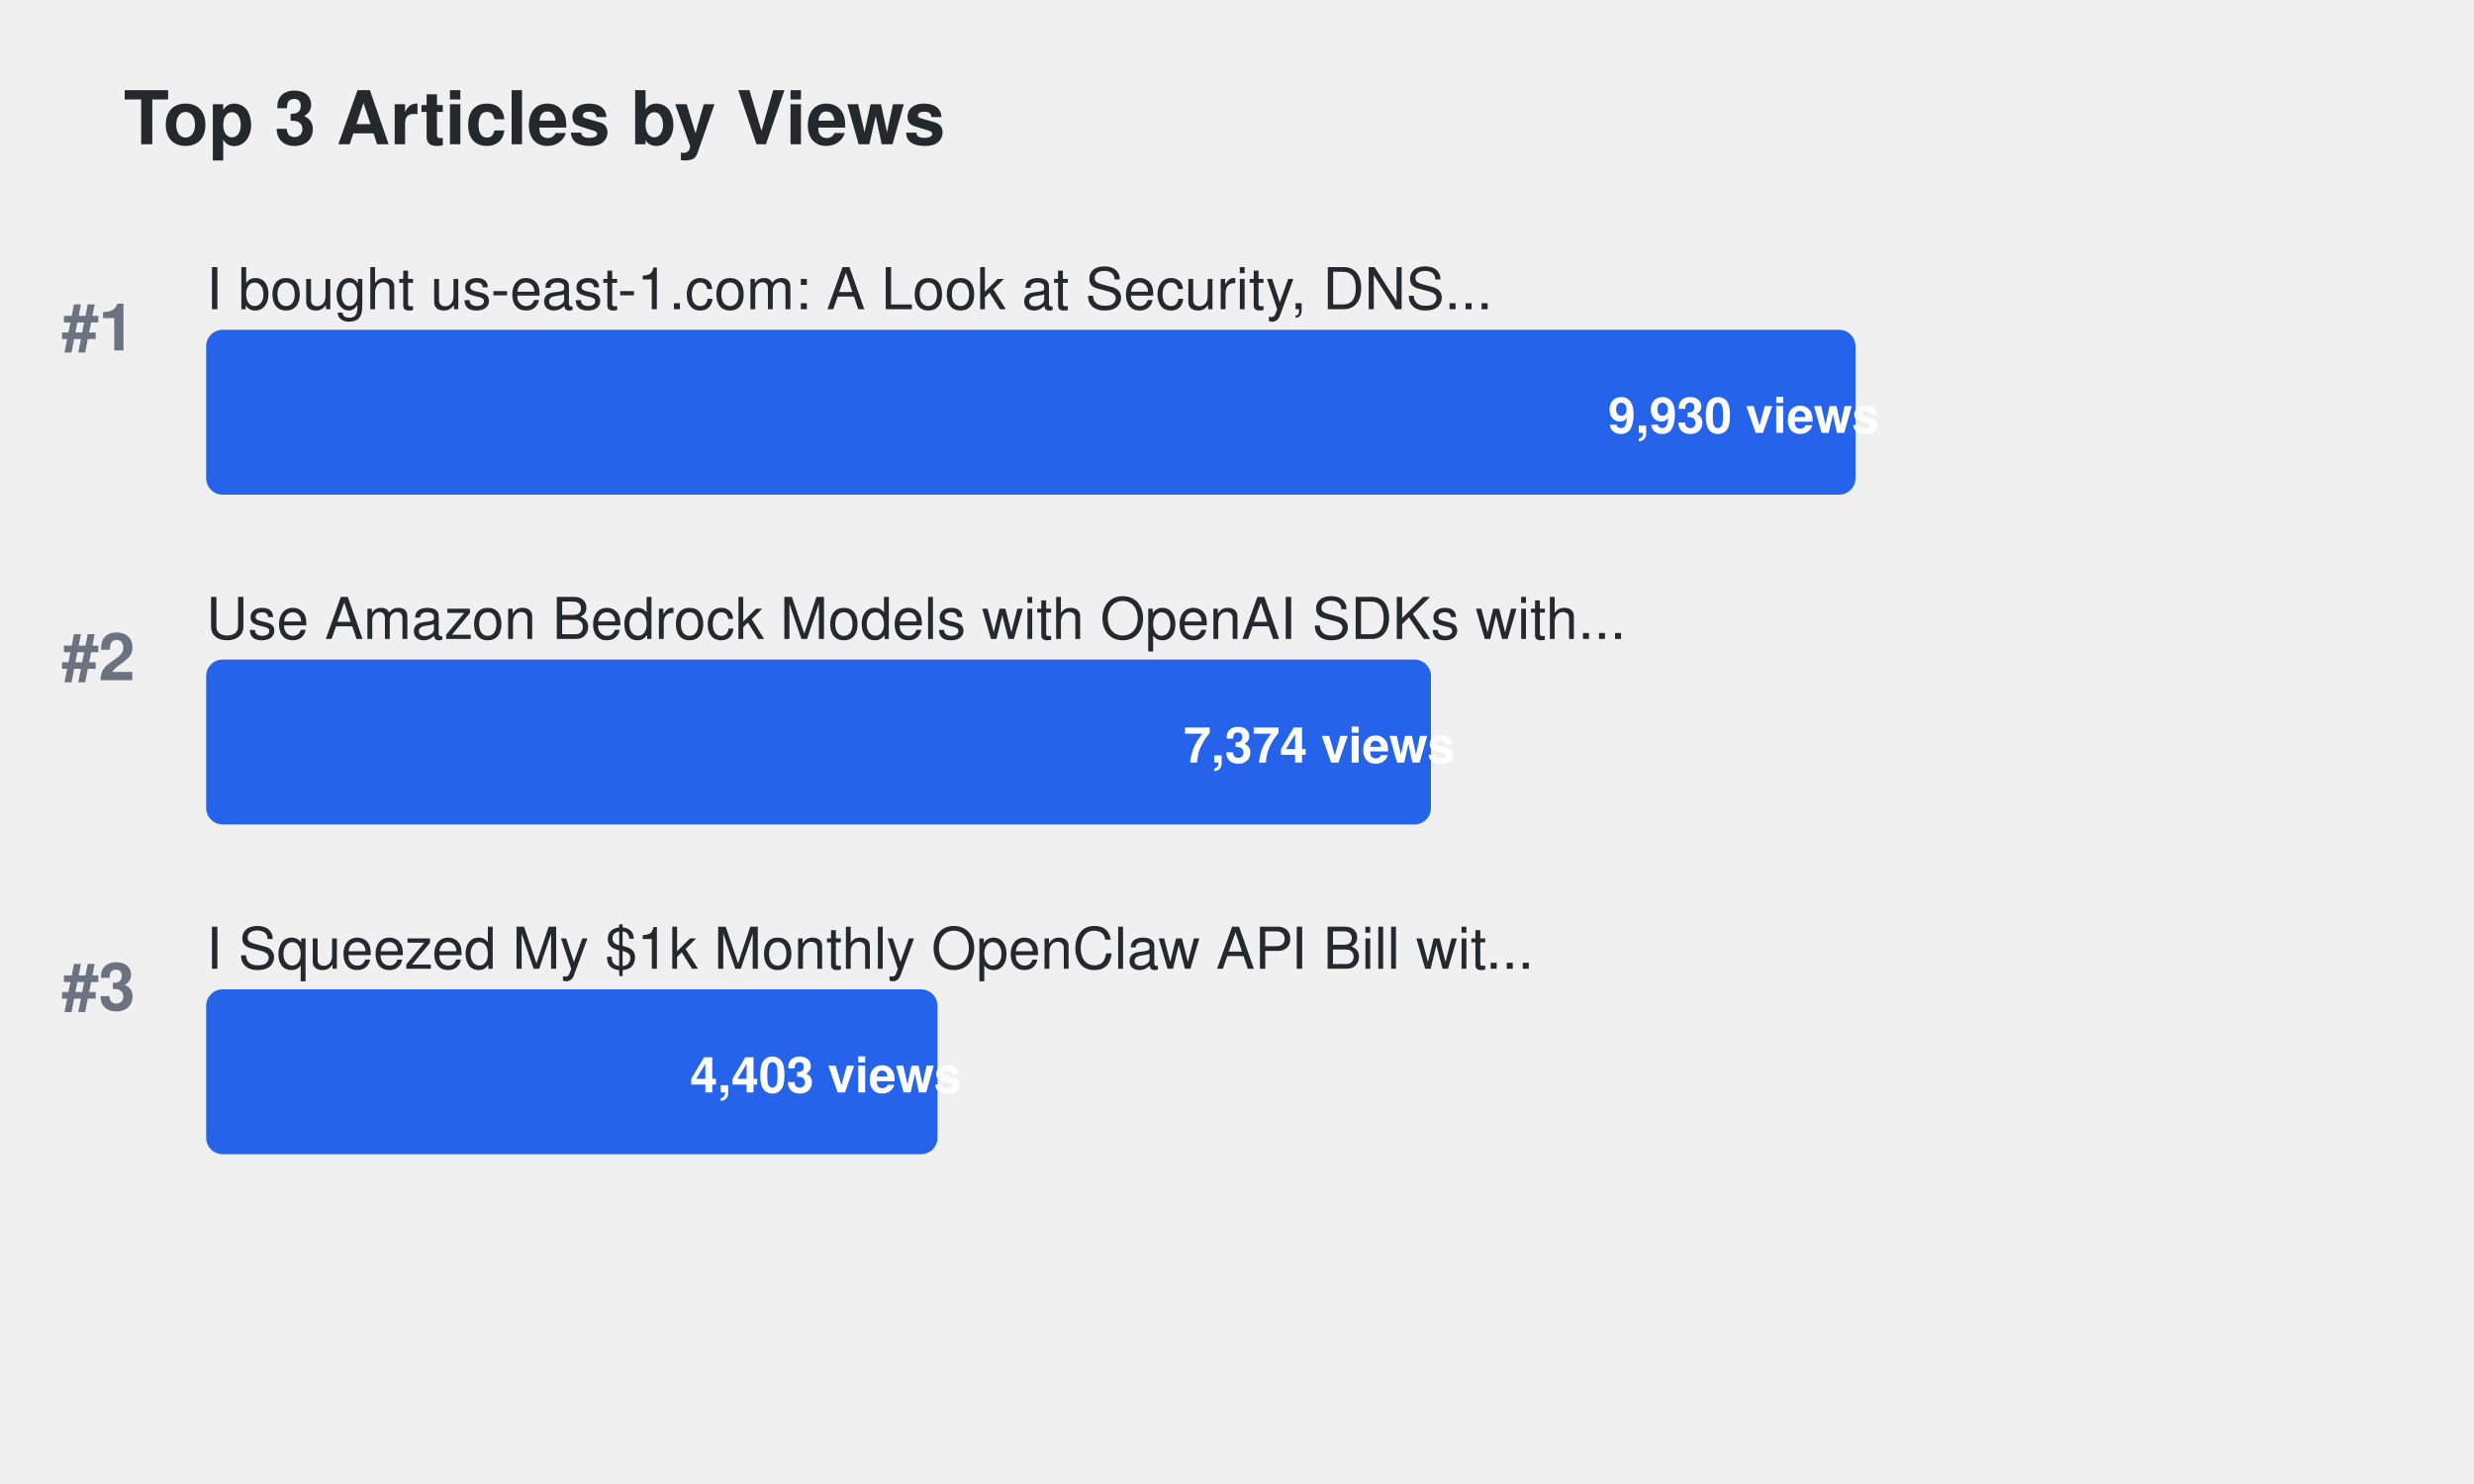
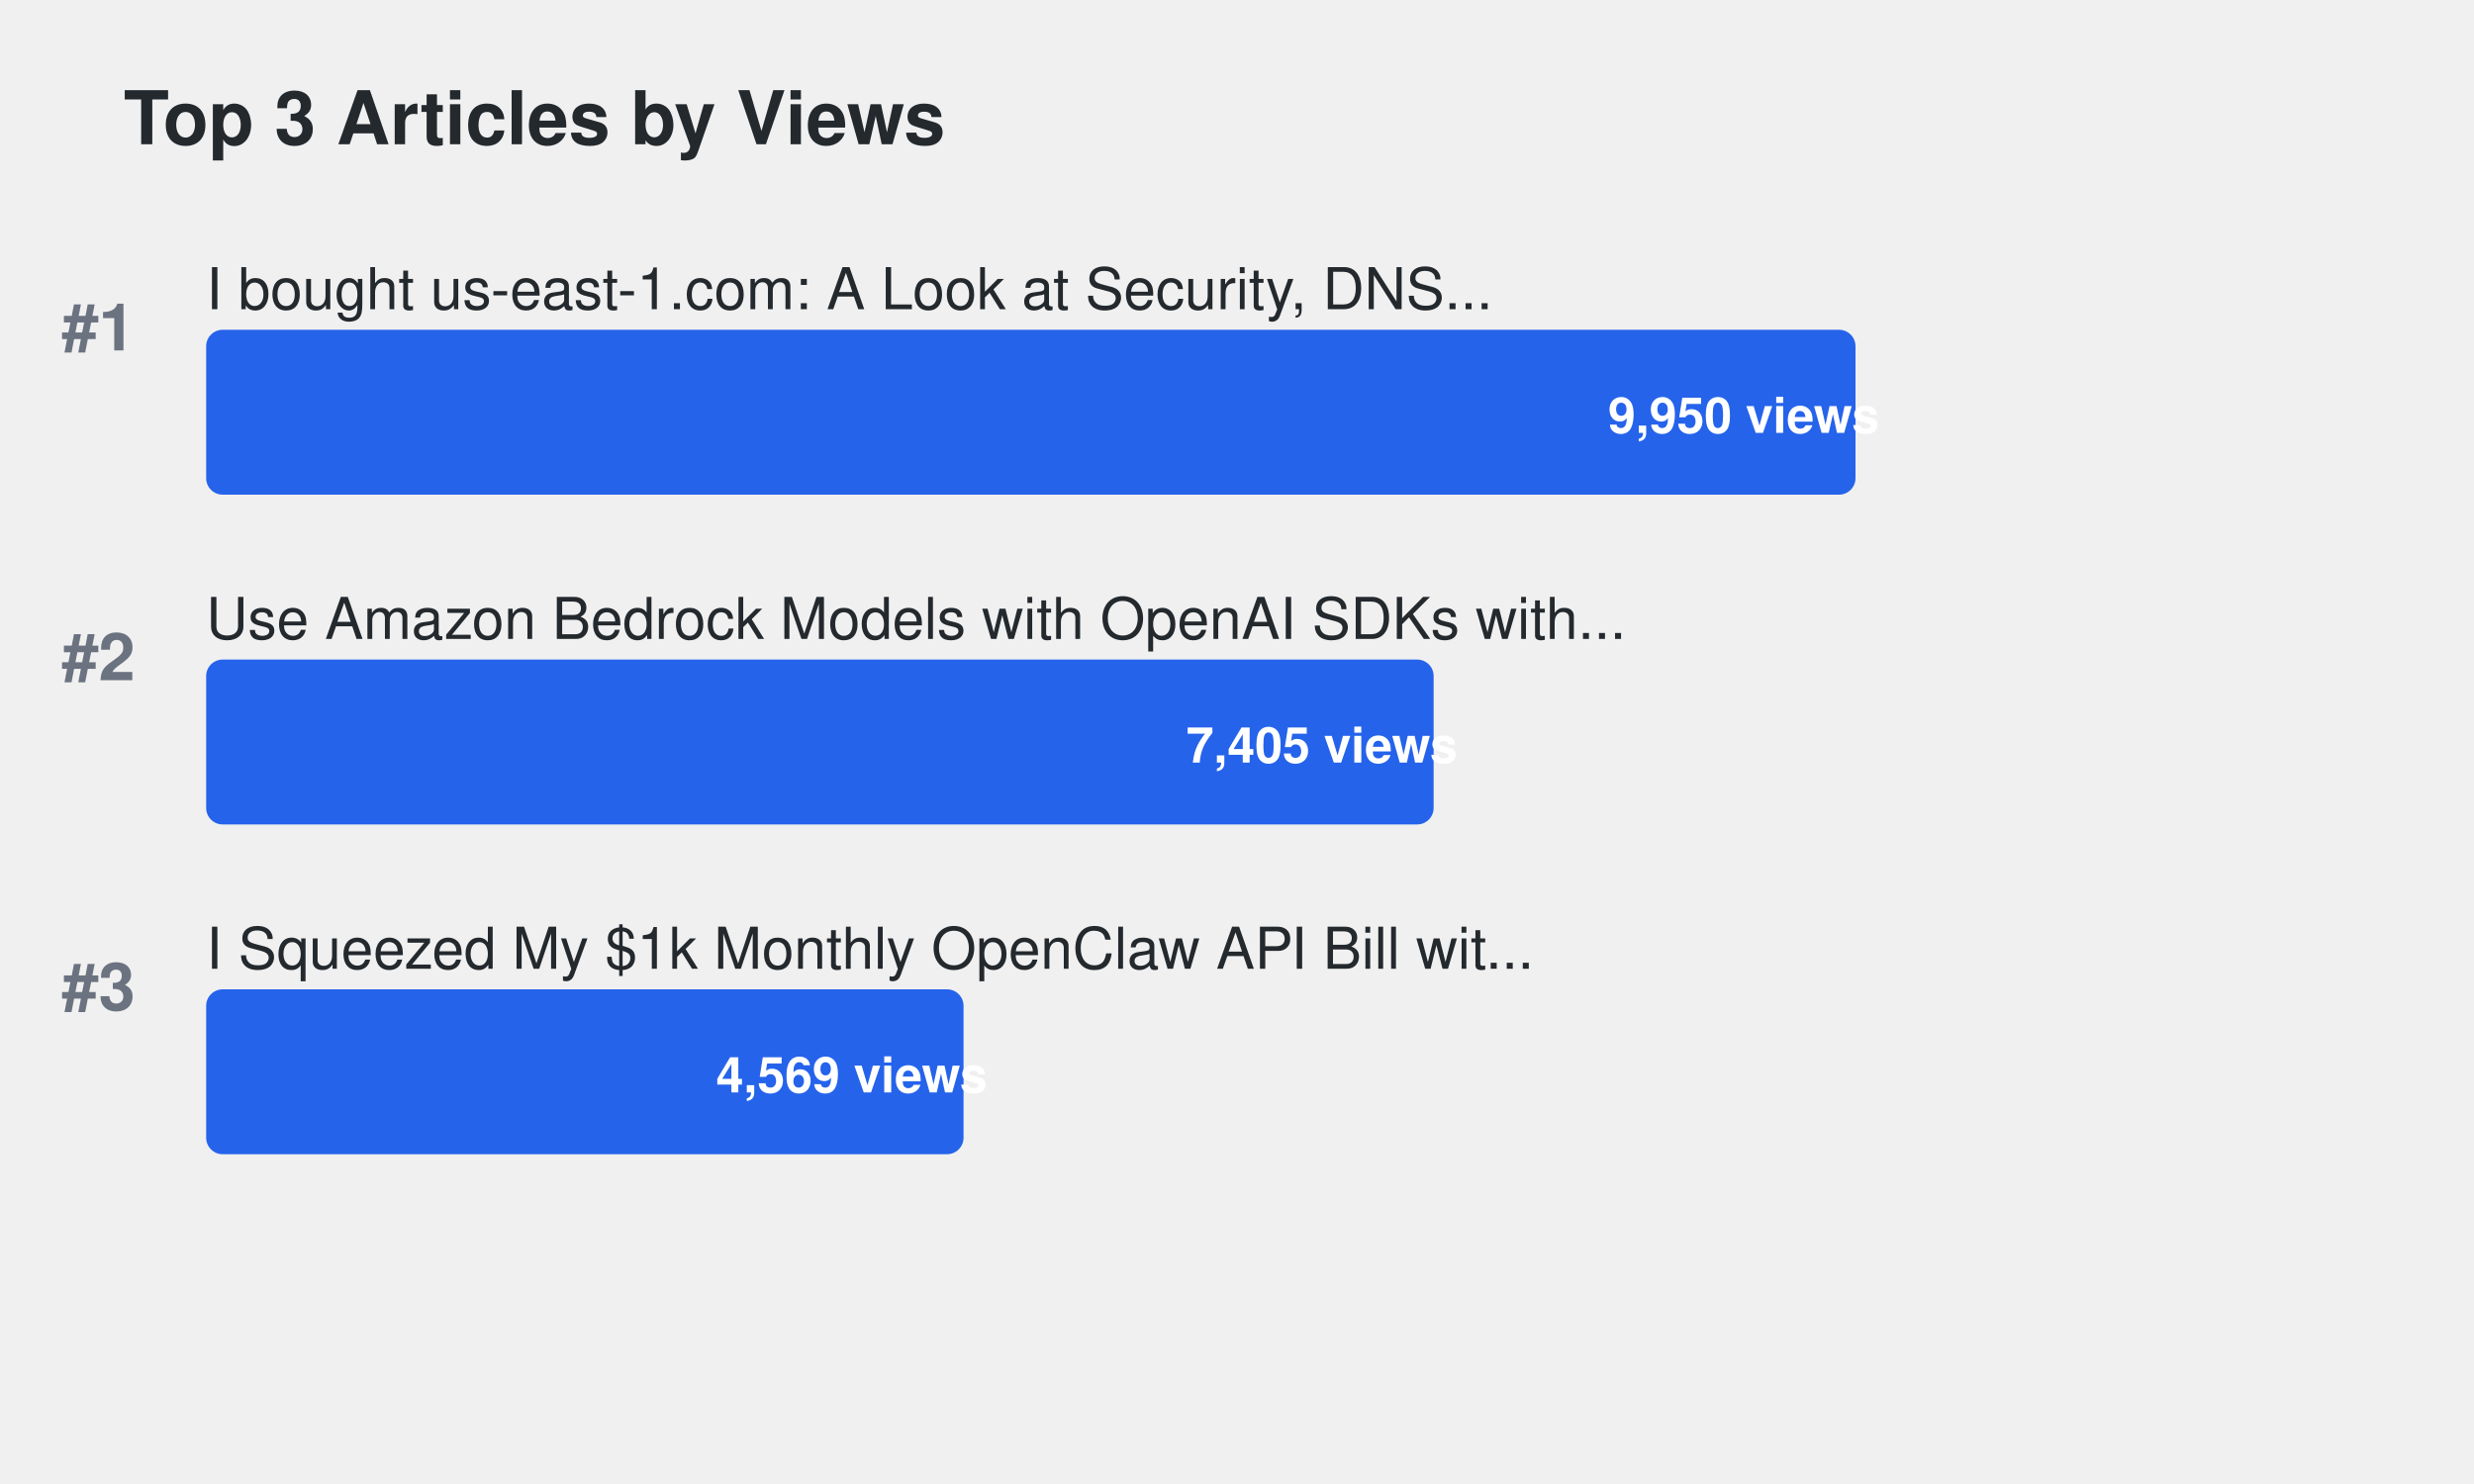
<svg xmlns="http://www.w3.org/2000/svg" width="600" height="360">
  <defs>
    <style>
.title { font-family: -apple-system, BlinkMacSystemFont, "Segoe UI", Helvetica, Arial, sans-serif; font-size: 18px; font-weight: 600; fill: #24292e; }
.article-title { font-family: -apple-system, BlinkMacSystemFont, "Segoe UI", Helvetica, Arial, sans-serif; font-size: 14px; font-weight: 500; fill: #24292e; }
.metric-value { font-family: -apple-system, BlinkMacSystemFont, "Segoe UI", Helvetica, Arial, sans-serif; font-size: 12px; font-weight: 600; fill: #ffffff; }
.rank { font-family: -apple-system, BlinkMacSystemFont, "Segoe UI", Helvetica, Arial, sans-serif; font-size: 16px; font-weight: 700; fill: #6b7280; }
.bar { rx: 4; ry: 4; }
.bar:hover { opacity: 0.8; cursor: pointer; }
a { text-decoration: none; }
a:hover .article-title { fill: #0969da; text-decoration: underline; }
a:hover .bar { opacity: 0.9; }
</style>
  </defs>
  <text x="30" y="35" class="title">Top 3 Articles by Views</text>
  <text x="15" y="85" class="rank">#1</text>
  <a href="https://dev.to/aws-builders/i-bought-us-east-1com-a-look-at-security-dns-traffic-and-protecting-aws-users-15ng" target="_blank">
    <text x="50" y="75" class="article-title">I bought us-east-1.com: A Look at Security, DNS...</text>
    <rect x="50" y="80" width="400.0" height="40" fill="#2563eb" class="bar">
</rect>
-     <text x="390.0" y="105" class="metric-value" fill="#ffffff">9,930 views</text>
+     <text x="390.0" y="105" class="metric-value" fill="#ffffff">9,950 views</text>
  </a>
  <text x="15" y="165" class="rank">#2</text>
  <a href="https://dev.to/aws-builders/use-amazon-bedrock-models-via-an-openai-api-compatible-serverless-endpoint-now-without-fixed-cost-5hf5" target="_blank">
    <text x="50" y="155" class="article-title">Use Amazon Bedrock Models with OpenAI SDKs with...</text>
-     <rect x="50" y="160" width="297.039" height="40" fill="#2563eb" class="bar">
+     <rect x="50" y="160" width="297.688" height="40" fill="#2563eb" class="bar">
</rect>
-     <text x="287.039" y="185" class="metric-value" fill="#ffffff">7,374 views</text>
+     <text x="287.688" y="185" class="metric-value" fill="#ffffff">7,405 views</text>
  </a>
  <text x="15" y="245" class="rank">#3</text>
  <a href="https://dev.to/aws-builders/i-squeezed-my-1k-monthly-openclaw-api-bill-with-20month-in-aws-credits-heres-the-exact-setup-3gj4" target="_blank">
    <text x="50" y="235" class="article-title">I Squeezed My $1k Monthly OpenClaw API Bill wit...</text>
-     <rect x="50" y="240" width="177.362" height="40" fill="#2563eb" class="bar">
+     <rect x="50" y="240" width="183.678" height="40" fill="#2563eb" class="bar">
</rect>
-     <text x="167.362" y="265" class="metric-value" fill="#ffffff">4,403 views</text>
+     <text x="173.678" y="265" class="metric-value" fill="#ffffff">4,569 views</text>
  </a>
</svg>
